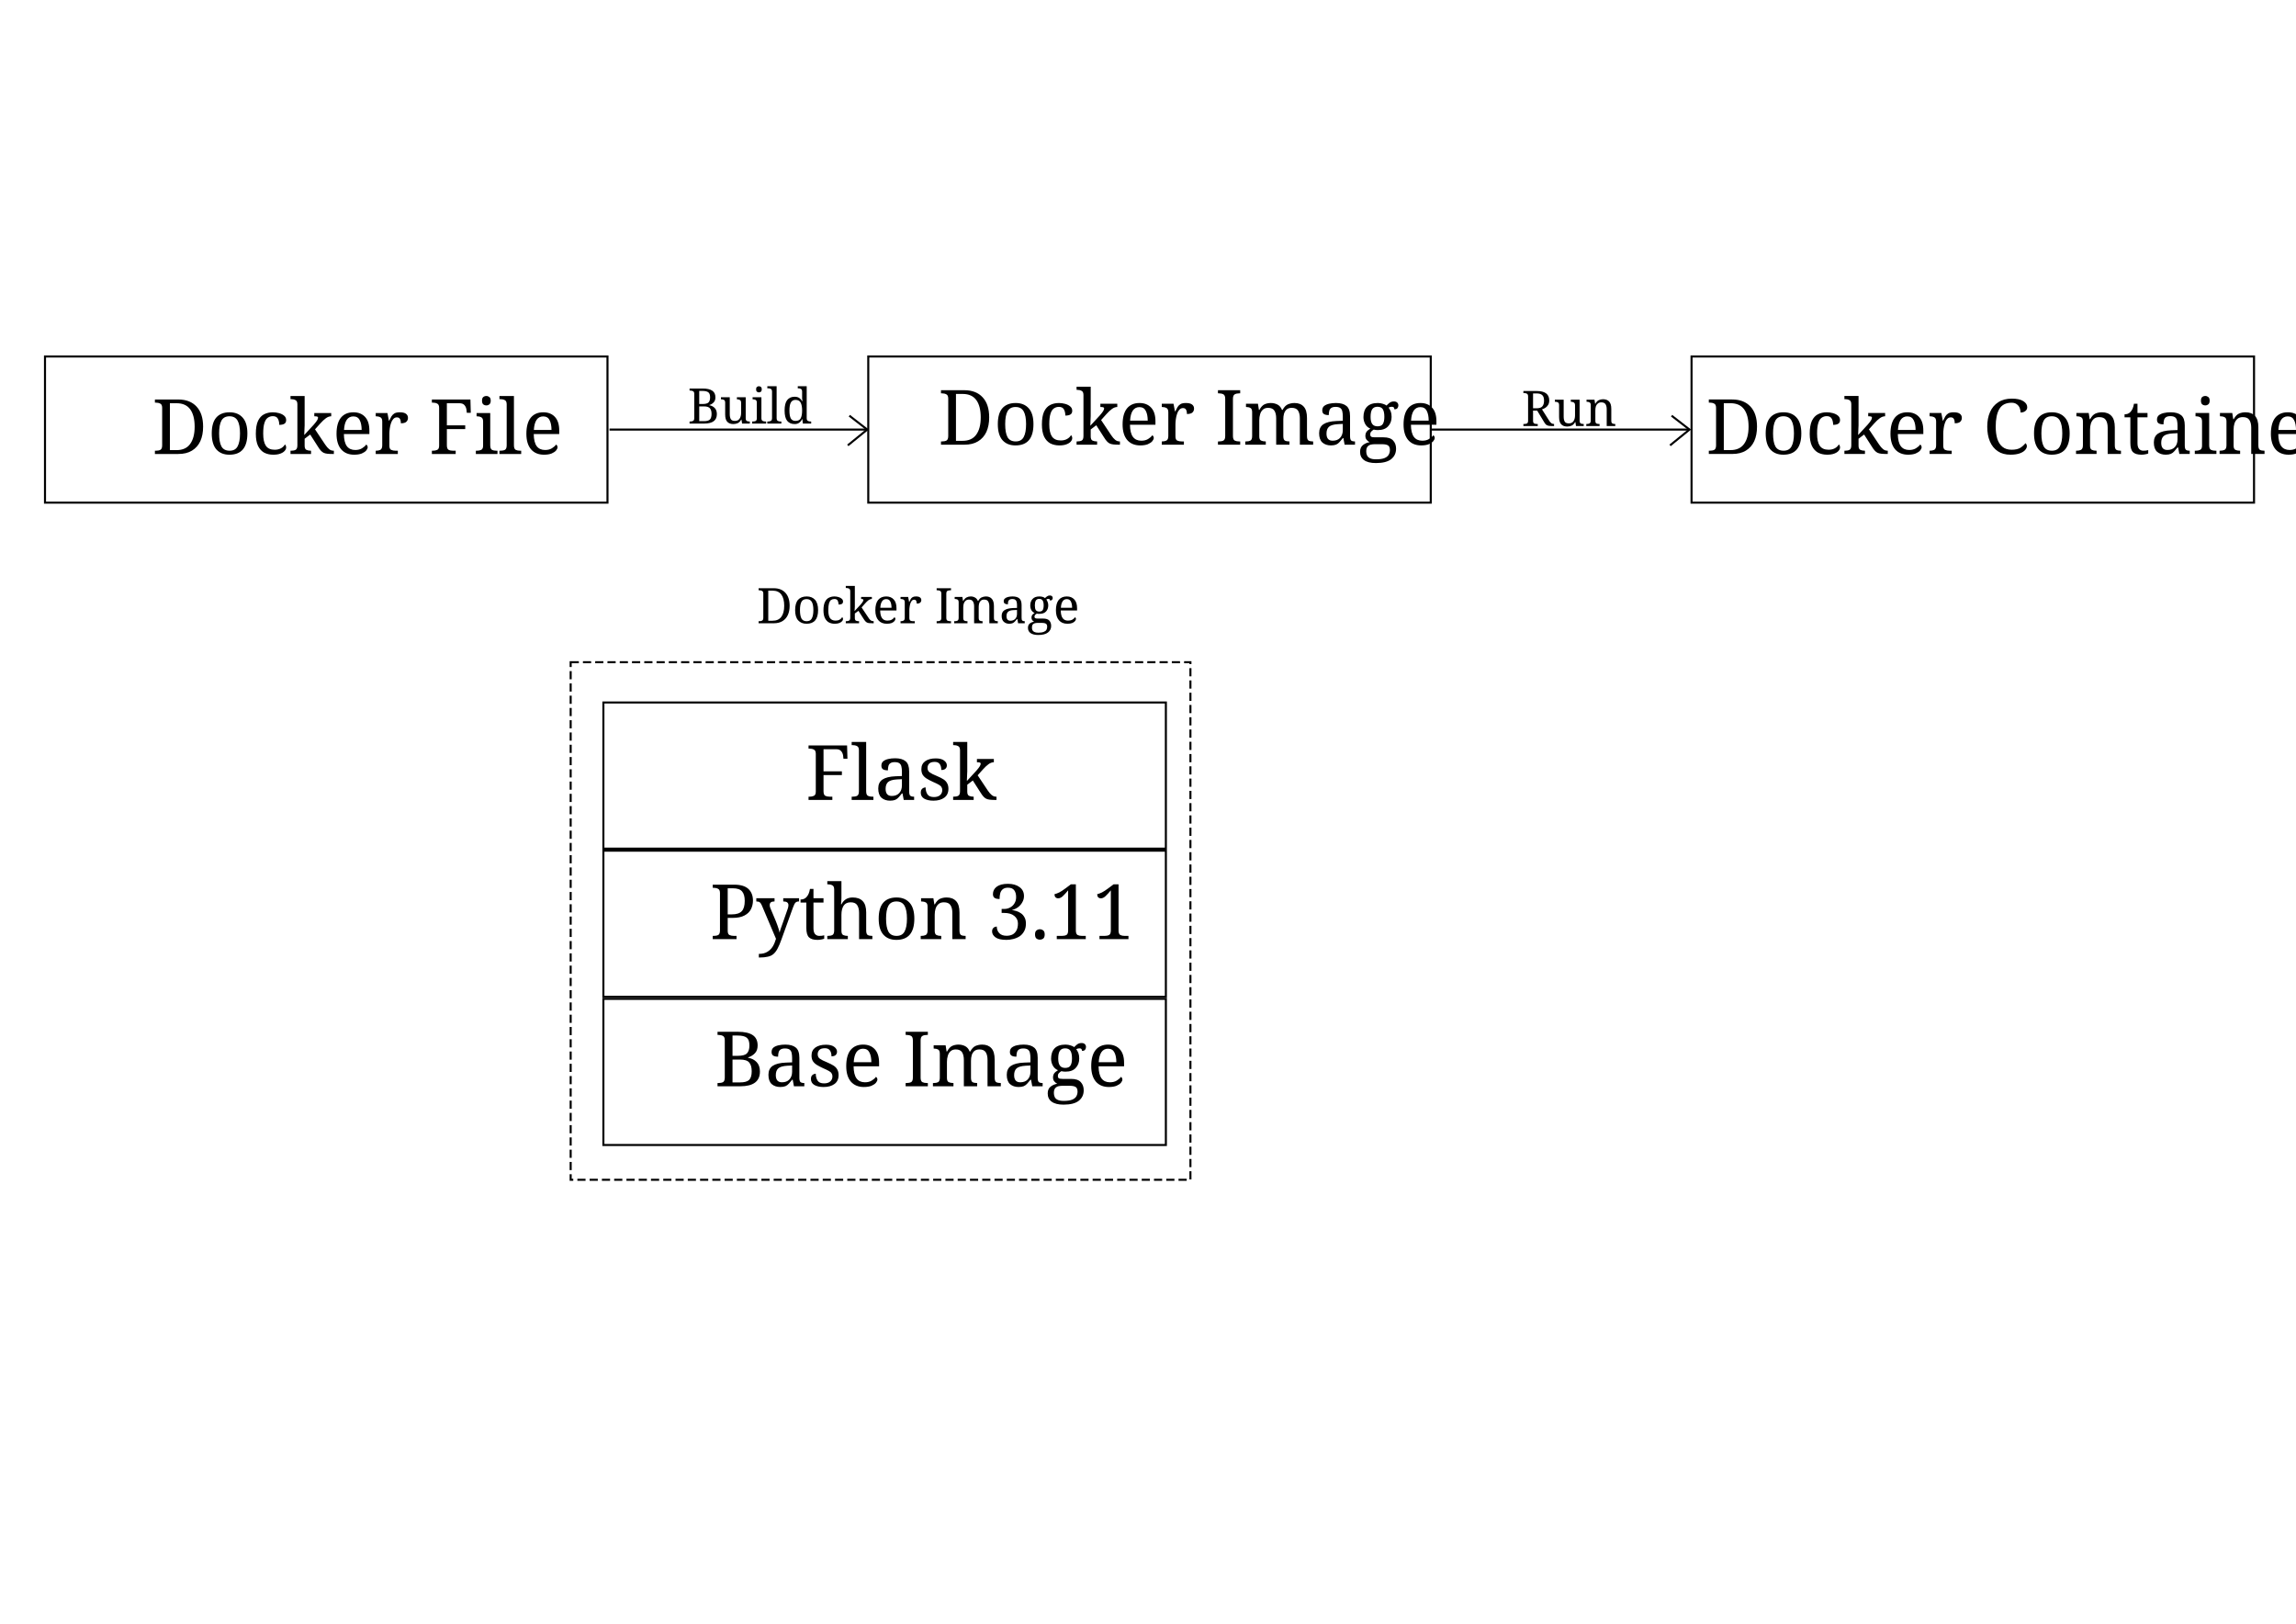
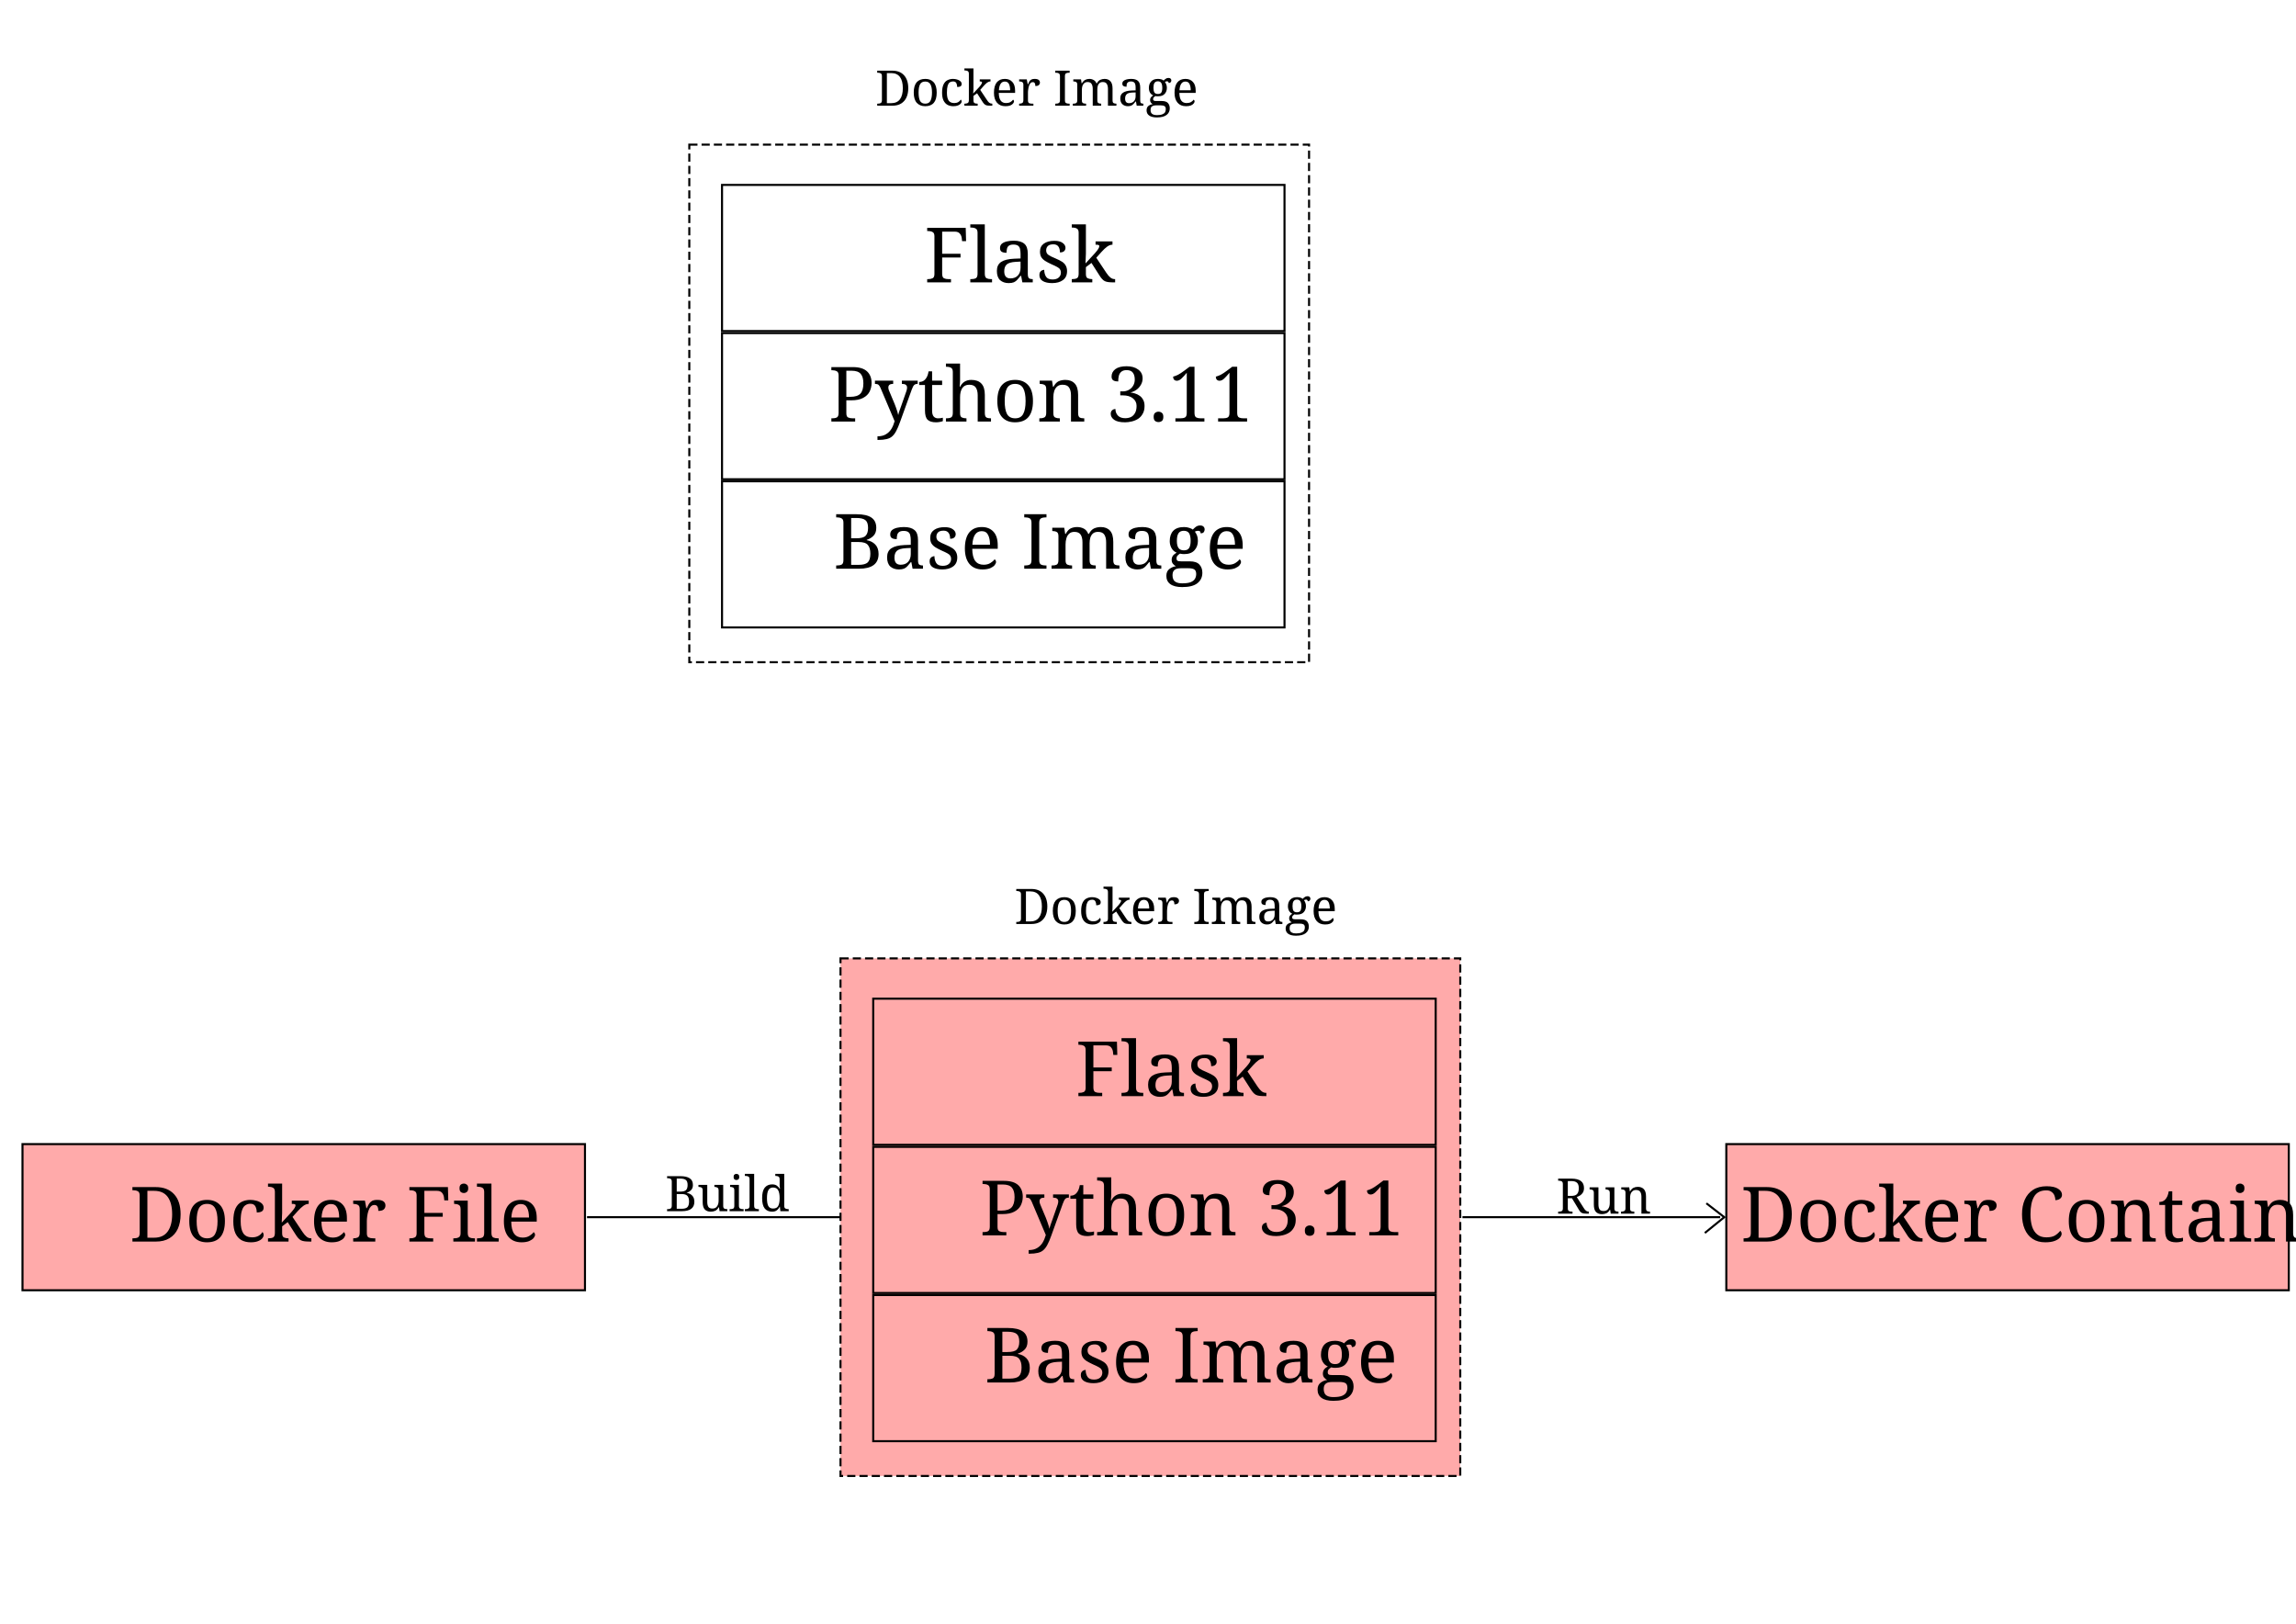
<svg xmlns="http://www.w3.org/2000/svg" width="1122.52" height="793.701" viewBox="0 0 297 210" version="1.1" id="svg8">
  <defs id="defs2" />
  <g id="layer1" transform="translate(0,-86.99999)">
-     <rect style="fill:none;fill-opacity:1;stroke:#000000;stroke-width:0.265;stroke-miterlimit:4;stroke-dasharray:none" id="rect815" width="72.76" height="18.901" x="78.052" y="216.186" />
-     <text xml:space="preserve" style="font-style:normal;font-weight:normal;font-size:10.583px;line-height:1.25;font-family:sans-serif;letter-spacing:0px;word-spacing:0px;fill:#000000;fill-opacity:1;stroke:none;stroke-width:0.265" x="92.442" y="227.494" id="text819">
-       <tspan id="tspan817" x="92.442" y="227.494" style="font-style:normal;font-variant:normal;font-weight:normal;font-stretch:normal;font-size:9.878px;font-family:Garamond;-inkscape-font-specification:Garamond;stroke-width:0.265">Base Image</tspan>
+     <rect y="66.168" x="234.156" height="18.901" width="72.76" id="rect833" style="fill:#ffaaaa;fill-opacity:1;stroke:#000000;stroke-width:0.265;stroke-miterlimit:4;stroke-dasharray:none" />
+     <text id="text837" y="78.775" x="236.017" style="font-style:normal;font-weight:normal;font-size:10.583px;line-height:1.25;font-family:sans-serif;letter-spacing:0px;word-spacing:0px;fill:#e9afaf;fill-opacity:1;stroke:none;stroke-width:0.265" xml:space="preserve">
+       <tspan style="font-style:normal;font-variant:normal;font-weight:normal;font-stretch:normal;font-size:9.878px;font-family:Garamond;-inkscape-font-specification:Garamond;fill:#000000;stroke-width:0.265" y="78.775" x="236.017" id="tspan835">Docker Container</tspan>
    </text>
-     <g id="g858">
-       <rect style="fill:none;fill-opacity:1;stroke:#000000;stroke-width:0.265;stroke-miterlimit:4;stroke-dasharray:none" id="rect821" width="72.76" height="18.901" x="5.821" y="133.107" />
-       <text xml:space="preserve" style="font-style:normal;font-weight:normal;font-size:10.583px;line-height:1.25;font-family:sans-serif;letter-spacing:0px;word-spacing:0px;fill:#000000;fill-opacity:1;stroke:none;stroke-width:0.265" x="19.663" y="145.715" id="text825">
-         <tspan id="tspan823" x="19.663" y="145.715" style="font-style:normal;font-variant:normal;font-weight:normal;font-stretch:normal;font-size:9.878px;font-family:Garamond;-inkscape-font-specification:Garamond;stroke-width:0.265">Docker File</tspan>
-       </text>
-     </g>
-     <g id="g863" transform="translate(-6.746875,-11.37709)">
-       <rect y="144.484" x="119.062" height="18.901" width="72.76" id="rect827" style="fill:none;fill-opacity:1;stroke:#000000;stroke-width:0.265;stroke-miterlimit:4;stroke-dasharray:none" />
-       <text id="text831" y="155.893" x="128.092" style="font-style:normal;font-weight:normal;font-size:10.583px;line-height:1.25;font-family:sans-serif;letter-spacing:0px;word-spacing:0px;fill:#000000;fill-opacity:1;stroke:none;stroke-width:0.265" xml:space="preserve">
-         <tspan style="font-style:normal;font-variant:normal;font-weight:normal;font-stretch:normal;font-size:9.878px;font-family:Garamond;-inkscape-font-specification:Garamond;stroke-width:0.265" y="155.893" x="128.092" id="tspan829">Docker Image</tspan>
-       </text>
-     </g>
-     <g id="g868" transform="translate(21.16666,-11.37709)">
-       <rect style="fill:none;fill-opacity:1;stroke:#000000;stroke-width:0.265;stroke-miterlimit:4;stroke-dasharray:none" id="rect833" width="72.76" height="18.901" x="197.644" y="144.484" />
-       <text xml:space="preserve" style="font-style:normal;font-weight:normal;font-size:10.583px;line-height:1.25;font-family:sans-serif;letter-spacing:0px;word-spacing:0px;fill:#000000;fill-opacity:1;stroke:none;stroke-width:0.265" x="199.505" y="157.092" id="text837">
-         <tspan id="tspan835" x="199.505" y="157.092" style="font-style:normal;font-variant:normal;font-weight:normal;font-stretch:normal;font-size:9.878px;font-family:Garamond;-inkscape-font-specification:Garamond;stroke-width:0.265">Docker Container</tspan>
-       </text>
-     </g>
-     <text xml:space="preserve" style="font-style:normal;font-weight:normal;font-size:10.583px;line-height:1.25;font-family:sans-serif;letter-spacing:0px;word-spacing:0px;fill:#000000;fill-opacity:1;stroke:none;stroke-width:0.265" x="88.963" y="141.782" id="text843">
-       <tspan id="tspan841" x="88.963" y="141.782" style="font-style:normal;font-variant:normal;font-weight:normal;font-stretch:normal;font-size:6.35px;font-family:Garamond;-inkscape-font-specification:Garamond;stroke-width:0.265">Build</tspan>
+     <rect style="fill:#ffaaaa;fill-opacity:1;stroke:#000000;stroke-width:0.265;stroke-miterlimit:4;stroke-dasharray:none" id="rect827" width="72.76" height="18.901" x="127.661" y="66.168" />
+     <rect y="66.168" x="21.167" height="18.901" width="72.76" id="rect821" style="fill:#ffaaaa;fill-opacity:1;stroke:#000000;stroke-width:0.265;stroke-miterlimit:4;stroke-dasharray:none" />
+     <rect style="fill:none;fill-opacity:1;stroke:#000000;stroke-width:0.265;stroke-miterlimit:4;stroke-dasharray:none" id="rect815" width="72.76" height="18.901" x="93.398" y="149.247" />
+     <text xml:space="preserve" style="font-style:normal;font-weight:normal;font-size:10.583px;line-height:1.25;font-family:sans-serif;letter-spacing:0px;word-spacing:0px;fill:#000000;fill-opacity:1;stroke:none;stroke-width:0.265" x="107.788" y="160.554" id="text819">
+       <tspan id="tspan817" x="107.788" y="160.554" style="font-style:normal;font-variant:normal;font-weight:normal;font-stretch:normal;font-size:9.878px;font-family:Garamond;-inkscape-font-specification:Garamond;stroke-width:0.265">Base Image</tspan>
    </text>
-     <text id="text847" y="142.102" x="196.824" style="font-style:normal;font-weight:normal;font-size:10.583px;line-height:1.25;font-family:sans-serif;letter-spacing:0px;word-spacing:0px;fill:#000000;fill-opacity:1;stroke:none;stroke-width:0.265" xml:space="preserve">
-       <tspan style="font-style:normal;font-variant:normal;font-weight:normal;font-stretch:normal;font-size:6.35px;font-family:Garamond;-inkscape-font-specification:Garamond;stroke-width:0.265" y="142.102" x="196.824" id="tspan845">Run</tspan>
+     <text xml:space="preserve" style="font-style:normal;font-weight:normal;font-size:10.583px;line-height:1.25;font-family:sans-serif;letter-spacing:0px;word-spacing:0px;fill:#000000;fill-opacity:1;stroke:none;stroke-width:0.265" x="136.691" y="77.576" id="text831">
+       <tspan id="tspan829" x="136.691" y="77.576" style="font-style:normal;font-variant:normal;font-weight:normal;font-stretch:normal;font-size:9.878px;font-family:Garamond;-inkscape-font-specification:Garamond;stroke-width:0.265">Docker Image</tspan>
+     </text>
+     <text xml:space="preserve" style="font-style:normal;font-weight:normal;font-size:10.583px;line-height:1.25;font-family:sans-serif;letter-spacing:0px;word-spacing:0px;fill:#000000;fill-opacity:1;stroke:none;stroke-width:0.265" x="104.309" y="74.842" id="text843">
+       <tspan id="tspan841" x="104.309" y="74.842" style="font-style:normal;font-variant:normal;font-weight:normal;font-stretch:normal;font-size:6.35px;font-family:Garamond;-inkscape-font-specification:Garamond;stroke-width:0.265">Build</tspan>
+     </text>
+     <text id="text847" y="75.162" x="212.17" style="font-style:normal;font-weight:normal;font-size:10.583px;line-height:1.25;font-family:sans-serif;letter-spacing:0px;word-spacing:0px;fill:#000000;fill-opacity:1;stroke:none;stroke-width:0.265" xml:space="preserve">
+       <tspan style="font-style:normal;font-variant:normal;font-weight:normal;font-stretch:normal;font-size:6.35px;font-family:Garamond;-inkscape-font-specification:Garamond;stroke-width:0.265" y="75.162" x="212.17" id="tspan845">Run</tspan>
    </text>
    <flowRoot xml:space="preserve" id="flowRoot870" style="fill:black;fill-opacity:1;stroke:none;font-family:sans-serif;font-style:normal;font-weight:normal;font-size:40px;line-height:1.25;letter-spacing:0px;word-spacing:0px">
      <flowRegion id="flowRegion872">
        <rect id="rect874" width="348" height="127" x="258" y="452.701" />
      </flowRegion>
      <flowPara id="flowPara876" />
    </flowRoot>
-     <g id="g887" transform="translate(-5.027084,4.382271)">
+     <g id="g887" transform="translate(10.31875,-62.55731)">
      <rect style="fill:none;fill-opacity:1;stroke:#000000;stroke-width:0.265;stroke-miterlimit:4;stroke-dasharray:none" id="rect878" width="72.76" height="18.901" x="83.079" y="192.639" />
      <text xml:space="preserve" style="font-style:normal;font-weight:normal;font-size:10.583px;line-height:1.25;font-family:sans-serif;letter-spacing:0px;word-spacing:0px;fill:#000000;fill-opacity:1;stroke:none;stroke-width:0.265" x="96.846" y="204.083" id="text882">
        <tspan id="tspan880" x="96.846" y="204.083" style="font-style:normal;font-variant:normal;font-weight:normal;font-stretch:normal;font-size:9.878px;font-family:Garamond;-inkscape-font-specification:Garamond;stroke-width:0.265">Python 3.11</tspan>
      </text>
      <rect y="173.473" x="83.079" height="18.901" width="72.76" id="rect889" style="fill:none;fill-opacity:1;stroke:#000000;stroke-width:0.265;stroke-miterlimit:4;stroke-dasharray:none" />
      <text id="text893" y="186.078" x="109.244" style="font-style:normal;font-weight:normal;font-size:10.583px;line-height:1.25;font-family:sans-serif;letter-spacing:0px;word-spacing:0px;fill:#000000;fill-opacity:1;stroke:none;stroke-width:0.265" xml:space="preserve">
        <tspan style="font-style:normal;font-variant:normal;font-weight:normal;font-stretch:normal;font-size:9.878px;font-family:Garamond;-inkscape-font-specification:Garamond;stroke-width:0.265" y="186.078" x="109.244" id="tspan891">Flask</tspan>
      </text>
-       <rect style="fill:none;fill-opacity:1;stroke:#000000;stroke-width:0.265;stroke-miterlimit:4;stroke-dasharray:1.058,0.529;stroke-dashoffset:0" id="rect903" width="80.169" height="66.94" x="78.846" y="168.264" />
+       <rect style="fill:none;fill-opacity:1;stroke:#000000;stroke-width:0.265;stroke-miterlimit:4;stroke-dasharray:1.058, 0.529;stroke-dashoffset:0" id="rect903" width="80.169" height="66.94" x="78.846" y="168.264" />
    </g>
-     <text id="text907" y="167.609" x="97.893" style="font-style:normal;font-weight:normal;font-size:10.583px;line-height:1.25;font-family:sans-serif;letter-spacing:0px;word-spacing:0px;fill:#000000;fill-opacity:1;stroke:none;stroke-width:0.265" xml:space="preserve">
-       <tspan style="font-style:normal;font-variant:normal;font-weight:normal;font-stretch:normal;font-size:6.35px;font-family:Garamond;-inkscape-font-specification:Garamond;stroke-width:0.265" y="167.609" x="97.893" id="tspan905">Docker Image</tspan>
+     <text id="text907" y="100.669" x="113.239" style="font-style:normal;font-weight:normal;font-size:10.583px;line-height:1.25;font-family:sans-serif;letter-spacing:0px;word-spacing:0px;fill:#000000;fill-opacity:1;stroke:none;stroke-width:0.265" xml:space="preserve">
+       <tspan style="font-style:normal;font-variant:normal;font-weight:normal;font-stretch:normal;font-size:6.35px;font-family:Garamond;-inkscape-font-specification:Garamond;stroke-width:0.265" y="100.669" x="113.239" id="tspan905">Docker Image</tspan>
    </text>
-     <path style="fill:none;stroke:#000000;stroke-width:0.265px;stroke-linecap:butt;stroke-linejoin:miter;stroke-opacity:1" d="M 78.846,142.558 H 112.183" id="path909" />
-     <path id="path911" d="m 185.208,142.558 h 33.337" style="fill:none;stroke:#000000;stroke-width:0.265px;stroke-linecap:butt;stroke-linejoin:miter;stroke-opacity:1" />
-     <path style="fill:none;stroke:#000000;stroke-width:0.265px;stroke-linecap:butt;stroke-linejoin:miter;stroke-opacity:1" d="m 112.183,142.558 v 0" id="path913" />
-     <path style="fill:none;stroke:#000000;stroke-width:0.265px;stroke-linecap:butt;stroke-linejoin:miter;stroke-opacity:1" d="m 109.868,140.764 2.315,1.794 -2.514,2.042" id="path915" />
-     <path id="path917" d="m 216.231,140.764 2.315,1.794 -2.514,2.042" style="fill:none;stroke:#000000;stroke-width:0.265px;stroke-linecap:butt;stroke-linejoin:miter;stroke-opacity:1" />
+     <path style="fill:none;stroke:#000000;stroke-width:0.265px;stroke-linecap:butt;stroke-linejoin:miter;stroke-opacity:1" d="M 94.192,75.618 H 127.529" id="path909" />
+     <path id="path911" d="m 200.554,75.618 h 33.337" style="fill:none;stroke:#000000;stroke-width:0.265px;stroke-linecap:butt;stroke-linejoin:miter;stroke-opacity:1" />
+     <path style="fill:none;stroke:#000000;stroke-width:0.265px;stroke-linecap:butt;stroke-linejoin:miter;stroke-opacity:1" d="m 127.529,75.618 v 0" id="path913" />
+     <path style="fill:none;stroke:#000000;stroke-width:0.265px;stroke-linecap:butt;stroke-linejoin:miter;stroke-opacity:1" d="m 125.214,73.824 2.315,1.794 -2.514,2.042" id="path915" />
+     <path id="path917" d="m 231.577,73.824 2.315,1.794 -2.514,2.042" style="fill:none;stroke:#000000;stroke-width:0.265px;stroke-linecap:butt;stroke-linejoin:miter;stroke-opacity:1" />
+     <text id="text825" y="78.775" x="35.008" style="font-style:normal;font-weight:normal;font-size:10.583px;line-height:1.25;font-family:sans-serif;letter-spacing:0px;word-spacing:0px;fill:#e9afaf;fill-opacity:1;stroke:none;stroke-width:0.265" xml:space="preserve">
+       <tspan style="font-style:normal;font-variant:normal;font-weight:normal;font-stretch:normal;font-size:9.878px;font-family:Garamond;-inkscape-font-specification:Garamond;fill:#000000;stroke-width:0.265" y="78.775" x="35.008" id="tspan823">Docker File</tspan>
+     </text>
+     <text id="text944" y="243.646" x="86.053" style="font-style:normal;font-weight:normal;font-size:10.583px;line-height:1.25;font-family:sans-serif;letter-spacing:0px;word-spacing:0px;fill:#000000;fill-opacity:1;stroke:none;stroke-width:0.265" xml:space="preserve">
+       <tspan style="font-style:normal;font-variant:normal;font-weight:normal;font-stretch:normal;font-size:6.35px;font-family:Garamond;-inkscape-font-specification:Garamond;stroke-width:0.265" y="243.646" x="86.053" id="tspan942">Build</tspan>
+     </text>
+     <text xml:space="preserve" style="font-style:normal;font-weight:normal;font-size:10.583px;line-height:1.25;font-family:sans-serif;letter-spacing:0px;word-spacing:0px;fill:#000000;fill-opacity:1;stroke:none;stroke-width:0.265" x="201.322" y="243.967" id="text948">
+       <tspan id="tspan946" x="201.322" y="243.967" style="font-style:normal;font-variant:normal;font-weight:normal;font-stretch:normal;font-size:6.35px;font-family:Garamond;-inkscape-font-specification:Garamond;stroke-width:0.265">Run</tspan>
+     </text>
+     <path id="path950" d="M 75.935,244.422 H 109.273" style="fill:none;stroke:#000000;stroke-width:0.265px;stroke-linecap:butt;stroke-linejoin:miter;stroke-opacity:1" />
+     <path style="fill:none;stroke:#000000;stroke-width:0.265px;stroke-linecap:butt;stroke-linejoin:miter;stroke-opacity:1" d="m 189.177,244.422 h 33.337" id="path952" />
+     <g id="g1044">
+       <rect y="234.972" x="223.308" height="18.901" width="72.76" id="rect928" style="fill:#ffaaaa;fill-opacity:1;stroke:#000000;stroke-width:0.265;stroke-miterlimit:4;stroke-dasharray:none" />
+       <text id="text932" y="247.579" x="225.169" style="font-style:normal;font-weight:normal;font-size:10.583px;line-height:1.25;font-family:sans-serif;letter-spacing:0px;word-spacing:0px;fill:#e9afaf;fill-opacity:1;stroke:none;stroke-width:0.265" xml:space="preserve">
+         <tspan style="font-style:normal;font-variant:normal;font-weight:normal;font-stretch:normal;font-size:9.878px;font-family:Garamond;-inkscape-font-specification:Garamond;fill:#000000;stroke-width:0.265" y="247.579" x="225.169" id="tspan930">Docker Container</tspan>
+       </text>
+       <path id="path958" d="m 220.729,242.628 2.315,1.794 -2.514,2.042" style="fill:none;stroke:#000000;stroke-width:0.265px;stroke-linecap:butt;stroke-linejoin:miter;stroke-opacity:1" />
+     </g>
+     <g id="g1038">
+       <rect y="234.972" x="2.91" height="18.901" width="72.76" id="rect936" style="fill:#ffaaaa;fill-opacity:1;stroke:#000000;stroke-width:0.265;stroke-miterlimit:4;stroke-dasharray:none" />
+       <text id="text962" y="247.579" x="16.752" style="font-style:normal;font-weight:normal;font-size:10.583px;line-height:1.25;font-family:sans-serif;letter-spacing:0px;word-spacing:0px;fill:#e9afaf;fill-opacity:1;stroke:none;stroke-width:0.265" xml:space="preserve">
+         <tspan style="font-style:normal;font-variant:normal;font-weight:normal;font-stretch:normal;font-size:9.878px;font-family:Garamond;-inkscape-font-specification:Garamond;fill:#000000;stroke-width:0.265" y="247.579" x="16.752" id="tspan960">Docker File</tspan>
+       </text>
+     </g>
+     <g id="g1033" transform="translate(-0.5500633,-0.5869961)">
+       <rect y="211.54" x="109.273" height="66.94" width="80.169" id="rect982" style="fill:#ffaaaa;fill-opacity:1;stroke:#000000;stroke-width:0.265;stroke-miterlimit:4;stroke-dasharray:1.058, 0.529;stroke-dashoffset:0" />
+       <rect style="fill:none;fill-opacity:1;stroke:#000000;stroke-width:0.265;stroke-miterlimit:4;stroke-dasharray:none" id="rect964" width="72.76" height="18.901" x="113.506" y="255.08" />
+       <text xml:space="preserve" style="font-style:normal;font-weight:normal;font-size:10.583px;line-height:1.25;font-family:sans-serif;letter-spacing:0px;word-spacing:0px;fill:#000000;fill-opacity:1;stroke:none;stroke-width:0.265" x="127.897" y="266.388" id="text968">
+         <tspan id="tspan966" x="127.897" y="266.388" style="font-style:normal;font-variant:normal;font-weight:normal;font-stretch:normal;font-size:9.878px;font-family:Garamond;-inkscape-font-specification:Garamond;stroke-width:0.265">Base Image</tspan>
+       </text>
+       <rect y="235.915" x="113.506" height="18.901" width="72.76" id="rect970" style="fill:none;fill-opacity:1;stroke:#000000;stroke-width:0.265;stroke-miterlimit:4;stroke-dasharray:none" />
+       <text id="text974" y="247.359" x="127.273" style="font-style:normal;font-weight:normal;font-size:10.583px;line-height:1.25;font-family:sans-serif;letter-spacing:0px;word-spacing:0px;fill:#000000;fill-opacity:1;stroke:none;stroke-width:0.265" xml:space="preserve">
+         <tspan style="font-style:normal;font-variant:normal;font-weight:normal;font-stretch:normal;font-size:9.878px;font-family:Garamond;-inkscape-font-specification:Garamond;stroke-width:0.265" y="247.359" x="127.273" id="tspan972">Python 3.11</tspan>
+       </text>
+       <rect style="fill:none;fill-opacity:1;stroke:#000000;stroke-width:0.265;stroke-miterlimit:4;stroke-dasharray:none" id="rect976" width="72.76" height="18.901" x="113.506" y="216.749" />
+       <text xml:space="preserve" style="font-style:normal;font-weight:normal;font-size:10.583px;line-height:1.25;font-family:sans-serif;letter-spacing:0px;word-spacing:0px;fill:#000000;fill-opacity:1;stroke:none;stroke-width:0.265" x="139.671" y="229.354" id="text980">
+         <tspan id="tspan978" x="139.671" y="229.354" style="font-style:normal;font-variant:normal;font-weight:normal;font-stretch:normal;font-size:9.878px;font-family:Garamond;-inkscape-font-specification:Garamond;stroke-width:0.265">Flask</tspan>
+       </text>
+     </g>
+     <text xml:space="preserve" style="font-style:normal;font-weight:normal;font-size:10.583px;line-height:1.25;font-family:sans-serif;letter-spacing:0px;word-spacing:0px;fill:#000000;fill-opacity:1;stroke:none;stroke-width:0.265" x="131.225" y="206.503" id="text988">
+       <tspan id="tspan986" x="131.225" y="206.503" style="font-style:normal;font-variant:normal;font-weight:normal;font-stretch:normal;font-size:6.35px;font-family:Garamond;-inkscape-font-specification:Garamond;stroke-width:0.265">Docker Image</tspan>
+     </text>
  </g>
</svg>
